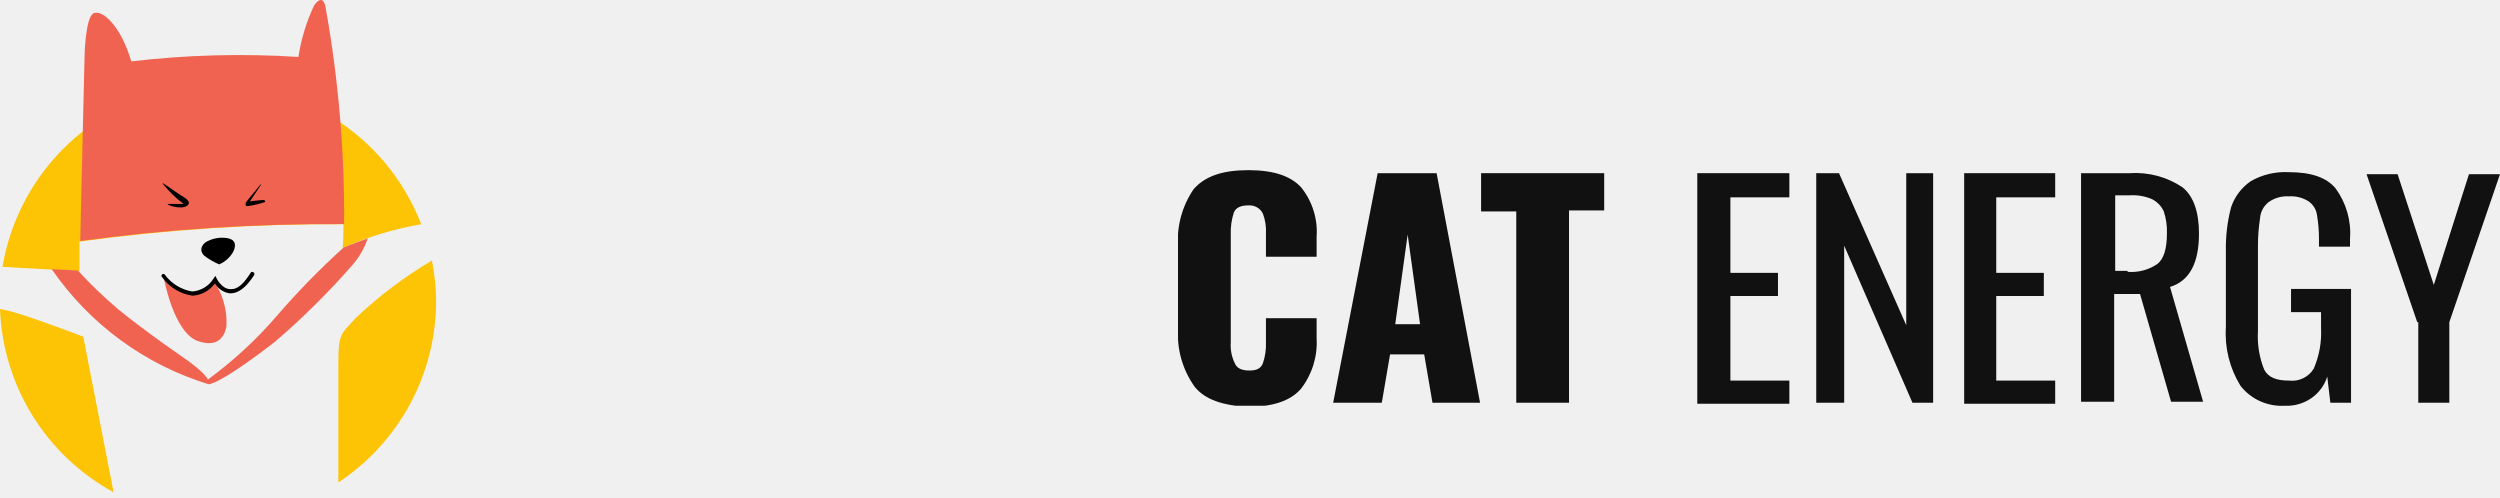
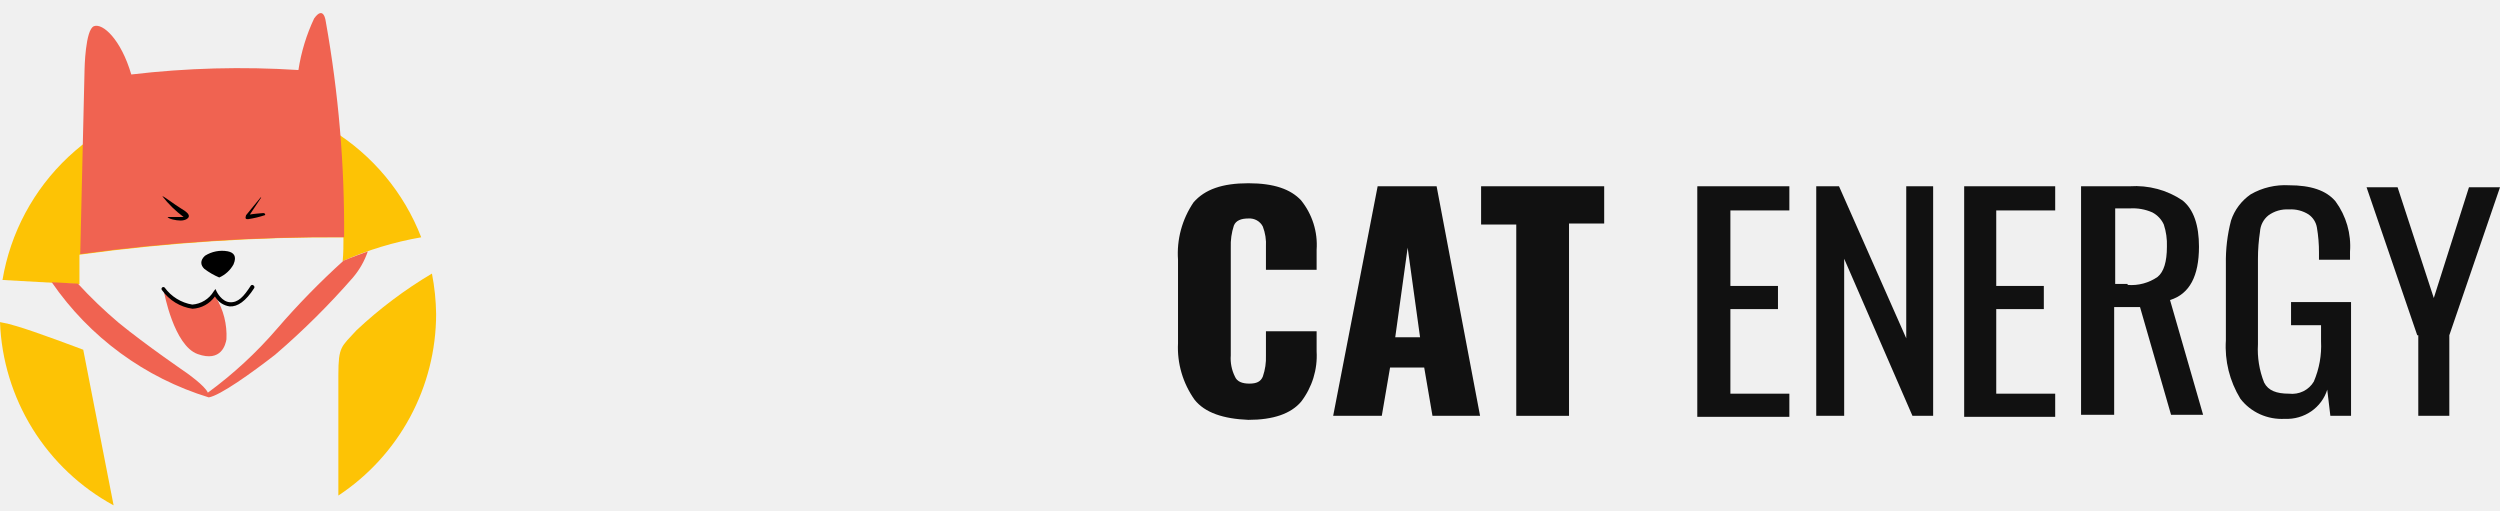
- <svg xmlns="http://www.w3.org/2000/svg" width="191" height="38" viewBox="0 0 191 38" fill="none">
-   <g clip-path="url(#clip0_69540_417)">
-     <path d="M6.07 20.72V18.46C12.754 17.542 19.494 17.098 26.24 17.13C26.24 17.73 26.24 18.34 26.18 18.95C28.098 18.099 30.113 17.488 32.18 17.13C30.863 13.722 28.462 10.841 25.347 8.931C22.232 7.021 18.576 6.186 14.941 6.557C11.306 6.927 7.894 8.482 5.229 10.981C2.563 13.48 0.793 16.786 0.19 20.39L6.07 20.72Z" fill="#FDC305" />
-     <path d="M27.24 24.23C26.08 25.51 25.85 25.43 25.85 27.68C25.85 28.59 25.85 32.58 25.85 36.86C28.142 35.346 30.024 33.288 31.328 30.869C32.632 28.451 33.316 25.747 33.32 23C33.307 21.959 33.2 20.922 33 19.9C30.928 21.13 28.997 22.581 27.24 24.23Z" fill="#FDC305" />
-     <path d="M6.36 25.72C6.36 25.72 2.57 24.28 1.17 23.89C0.787 23.769 0.396 23.676 0 23.61C0.108 26.496 0.966 29.304 2.487 31.759C4.009 34.213 6.143 36.23 8.68 37.61L6.36 25.72Z" fill="#FDC305" />
-     <path d="M26.29 17.12C26.331 11.599 25.862 6.085 24.89 0.65C24.89 0.65 24.75 -0.64 24 0.41C23.411 1.658 23.007 2.985 22.8 4.35C18.542 4.076 14.268 4.19 10.03 4.69C9.24 2 7.85 0.75 7.18 1C6.51 1.25 6.46 4.31 6.46 4.31L6.13 18.41C12.811 17.506 19.548 17.075 26.29 17.12V17.12Z" fill="#F06351" />
-     <path d="M12.41 14C12.41 13.91 13.41 14.68 13.82 14.92C14.23 15.16 14.43 15.34 14.43 15.51C14.43 15.68 14.16 15.85 13.8 15.85C13.44 15.85 12.89 15.73 12.8 15.58H13.74H14.03C13.421 15.129 12.876 14.598 12.41 14V14Z" fill="black" />
-     <path d="M19.89 14.11L18.8 15.44C18.8 15.5 18.63 15.79 18.98 15.74C19.394 15.678 19.802 15.581 20.2 15.45C20.31 15.45 20.27 15.26 20.09 15.28C19.91 15.3 19.4 15.33 19.09 15.39L19.93 14.13C19.93 14.13 20 14 19.89 14.11Z" fill="black" />
-     <path d="M16.75 20.2C17.213 19.996 17.597 19.644 17.84 19.2C18.12 18.55 17.84 18.29 17.4 18.2C16.798 18.09 16.177 18.212 15.66 18.54C15.27 18.9 15.32 19.26 15.61 19.54C15.961 19.806 16.344 20.028 16.75 20.2V20.2Z" fill="black" />
-     <path d="M16.35 21.45C16.238 21.678 16.082 21.883 15.89 22.05C15.605 22.279 15.255 22.412 14.89 22.43C14.364 22.472 13.841 22.319 13.42 22C13.222 21.881 13.044 21.732 12.89 21.56C12.79 21.449 12.667 21.36 12.53 21.3C12.53 21.3 13.28 25.4 15.1 26.05C16.92 26.7 17.24 25.3 17.3 24.92C17.36 23.785 17.074 22.659 16.48 21.69C16.46 21.38 16.45 21.58 16.35 21.45Z" fill="#F06351" />
-     <path d="M14.71 22.59C14.245 22.525 13.799 22.365 13.398 22.121C12.998 21.877 12.651 21.553 12.38 21.17C12.367 21.157 12.356 21.141 12.349 21.124C12.342 21.107 12.338 21.089 12.338 21.07C12.338 21.051 12.342 21.033 12.349 21.016C12.356 20.999 12.367 20.983 12.38 20.97C12.393 20.957 12.409 20.946 12.426 20.939C12.443 20.932 12.461 20.928 12.48 20.928C12.499 20.928 12.517 20.932 12.534 20.939C12.551 20.946 12.567 20.957 12.58 20.97C13.085 21.664 13.843 22.131 14.69 22.27V22.27C15.022 22.245 15.343 22.141 15.626 21.967C15.91 21.793 16.148 21.554 16.32 21.27L16.46 21.08L16.56 21.29C16.56 21.29 16.93 22.05 17.56 22.09C18.19 22.13 18.61 21.68 19.17 20.81C19.183 20.797 19.199 20.786 19.216 20.779C19.233 20.772 19.251 20.768 19.27 20.768C19.289 20.768 19.307 20.772 19.324 20.779C19.341 20.786 19.357 20.797 19.37 20.81C19.402 20.831 19.425 20.863 19.435 20.9C19.444 20.937 19.439 20.977 19.42 21.01C18.78 22.01 18.15 22.45 17.54 22.41C17.308 22.376 17.087 22.29 16.893 22.159C16.699 22.027 16.537 21.853 16.42 21.65C16.223 21.924 15.968 22.151 15.672 22.314C15.376 22.477 15.047 22.571 14.71 22.59V22.59Z" fill="black" />
-     <path d="M26.24 18.92C24.445 20.544 22.751 22.277 21.17 24.11C19.599 25.936 17.824 27.577 15.88 29C15.66 28.47 14.26 27.49 14.26 27.49C14.26 27.49 11.13 25.35 9.08 23.67C7.974 22.737 6.929 21.735 5.95 20.67L3.95 20.56C6.84 24.765 11.07 27.868 15.95 29.36C16.81 29.22 19.22 27.5 21.02 26.1C23.139 24.282 25.124 22.313 26.96 20.21C27.462 19.621 27.849 18.942 28.1 18.21C27 18.6 26.24 18.92 26.24 18.92Z" fill="#F06351" />
-   </g>
-   <g clip-path="url(#clip1_69540_417)">
-     <path d="M91.264 29.538C90.37 28.276 89.925 26.763 90 25.231V18.846C89.892 17.298 90.308 15.758 91.186 14.461C92.055 13.461 93.398 13 95.374 13C97.35 13 98.614 13.461 99.404 14.308C100.263 15.379 100.685 16.721 100.59 18.077V19.615H96.718V17.846C96.749 17.323 96.668 16.799 96.48 16.308C96.38 16.109 96.221 15.945 96.024 15.835C95.827 15.726 95.6 15.676 95.374 15.692C94.821 15.692 94.426 15.846 94.268 16.231C94.089 16.777 94.009 17.35 94.031 17.923V26.154C93.989 26.71 94.098 27.267 94.347 27.769C94.505 28.154 94.9 28.308 95.453 28.308C96.006 28.308 96.322 28.154 96.48 27.769C96.66 27.249 96.74 26.702 96.718 26.154V24.308H100.59V25.846C100.67 27.224 100.251 28.585 99.404 29.692C98.614 30.615 97.271 31.077 95.374 31.077C93.477 31 92.055 30.538 91.264 29.538Z" fill="#111111" />
-     <path d="M105.253 13.231H109.757L113.077 30.769H109.441L108.809 27.077H106.201L105.569 30.769H101.854L105.253 13.231ZM108.493 24.769L107.545 17.923L106.596 24.769H108.493Z" fill="#111111" />
-     <path d="M115.843 16.154H113.156V13.231H122.56V16.077H119.873V30.769H115.843V16.154Z" fill="#111111" />
-     <path d="M129.752 13.231H136.707V15.077H132.202V20.846H135.837V22.615H132.202V29.077H136.707V30.846H129.673V13.231H129.752Z" fill="#111111" />
-     <path d="M138.761 13.231H140.5L145.637 24.846V13.231H147.692V30.769H146.111L140.895 18.769V30.769H138.761V13.231Z" fill="#111111" />
-     <path d="M150.063 13.231H157.017V15.077H152.513V20.846H156.148V22.615H152.513V29.077H157.017V30.846H150.063V13.231Z" fill="#111111" />
-     <path d="M159.072 13.231H162.707C164.137 13.135 165.559 13.514 166.738 14.308C167.607 15 168.002 16.231 168.002 17.846C168.002 20.077 167.291 21.462 165.79 21.923L168.318 30.692H165.869L163.498 22.462H161.522V30.692H158.993V13.231H159.072ZM162.549 20.769C163.364 20.835 164.176 20.616 164.841 20.154C165.315 19.769 165.552 19 165.552 17.846C165.574 17.273 165.494 16.7 165.315 16.154C165.137 15.762 164.832 15.437 164.446 15.231C163.902 14.989 163.304 14.884 162.707 14.923H161.601V20.692H162.549V20.769Z" fill="#111111" />
-     <path d="M171.164 29.462C170.342 28.117 169.956 26.562 170.057 25V19.154C170.038 18.039 170.17 16.927 170.452 15.846C170.717 15.039 171.244 14.337 171.954 13.846C172.836 13.338 173.854 13.097 174.878 13.154C176.538 13.154 177.723 13.539 178.434 14.385C179.252 15.502 179.644 16.862 179.541 18.231V18.846H177.17V18.308C177.173 17.663 177.12 17.02 177.012 16.385C176.945 15.983 176.718 15.623 176.379 15.385C175.935 15.101 175.408 14.966 174.878 15C174.311 14.965 173.75 15.128 173.297 15.461C173.111 15.614 172.959 15.802 172.851 16.013C172.742 16.225 172.679 16.456 172.665 16.692C172.561 17.38 172.508 18.074 172.507 18.769V25.308C172.449 26.304 172.61 27.301 172.981 28.231C173.297 28.846 173.93 29.077 174.878 29.077C175.252 29.122 175.632 29.059 175.97 28.895C176.307 28.73 176.587 28.473 176.775 28.154C177.192 27.181 177.381 26.13 177.328 25.077V23.846H175.036V22.077H179.62V30.769H178.039L177.802 28.769C177.595 29.439 177.163 30.023 176.576 30.427C175.989 30.831 175.28 31.033 174.562 31C173.909 31.037 173.256 30.916 172.663 30.648C172.07 30.379 171.555 29.972 171.164 29.462V29.462Z" fill="#111111" />
-     <path d="M184.678 24.615L180.805 13.308H183.176L185.942 21.769L188.629 13.308H191L187.128 24.615V30.769H184.757V24.615H184.678Z" fill="#111111" />
-   </g>
-   <defs>
-     <clipPath id="clip0_69540_417">
-       <rect width="33.32" height="37.61" fill="white" />
-     </clipPath>
-     <clipPath id="clip1_69540_417">
-       <rect width="101" height="18" fill="white" transform="translate(90 13)" />
-     </clipPath>
-   </defs>
+ <svg xmlns="http://www.w3.org/2000/svg" width="191" height="39" viewBox="0 0 191 39" fill="none">
+   <path d="M6.07 21.72V19.46C12.754 18.542 19.494 18.098 26.24 18.13C26.24 18.73 26.24 19.34 26.18 19.95C28.098 19.099 30.113 18.488 32.18 18.13C30.863 14.722 28.462 11.841 25.347 9.931C22.232 8.021 18.576 7.186 14.941 7.557C11.306 7.927 7.894 9.482 5.229 11.981C2.563 14.48 0.793 17.786 0.19 21.39L6.07 21.72Z" fill="#FDC305" />
+   <path d="M27.24 25.23C26.08 26.51 25.85 26.43 25.85 28.68C25.85 29.59 25.85 33.58 25.85 37.86C28.142 36.346 30.024 34.288 31.328 31.869C32.632 29.451 33.316 26.747 33.32 24C33.307 22.959 33.2 21.922 33 20.9C30.928 22.13 28.997 23.581 27.24 25.23Z" fill="#FDC305" />
+   <path d="M6.36 26.72C6.36 26.72 2.57 25.28 1.17 24.89C0.787 24.769 0.396 24.676 0 24.61C0.108 27.496 0.966 30.304 2.487 32.759C4.009 35.213 6.143 37.23 8.68 38.61L6.36 26.72Z" fill="#FDC305" />
+   <path d="M26.29 18.12C26.331 12.599 25.862 7.085 24.89 1.65C24.89 1.65 24.75 0.36 24 1.41C23.411 2.658 23.007 3.985 22.8 5.35C18.542 5.076 14.268 5.19 10.03 5.69C9.24 3 7.85 1.75 7.18 2C6.51 2.25 6.46 5.31 6.46 5.31L6.13 19.41C12.811 18.506 19.548 18.075 26.29 18.12V18.12Z" fill="#F06351" />
+   <path d="M12.41 15C12.41 14.91 13.41 15.68 13.82 15.92C14.23 16.16 14.43 16.34 14.43 16.51C14.43 16.68 14.16 16.85 13.8 16.85C13.44 16.85 12.89 16.73 12.8 16.58H13.74H14.03C13.421 16.129 12.876 15.598 12.41 15V15Z" fill="black" />
+   <path d="M19.89 15.11L18.8 16.44C18.8 16.5 18.63 16.79 18.98 16.74C19.394 16.678 19.802 16.581 20.2 16.45C20.31 16.45 20.27 16.26 20.09 16.28C19.91 16.3 19.4 16.33 19.09 16.39L19.93 15.13C19.93 15.13 20 15 19.89 15.11Z" fill="black" />
+   <path d="M16.75 21.2C17.213 20.996 17.597 20.644 17.84 20.2C18.12 19.55 17.84 19.29 17.4 19.2C16.798 19.09 16.177 19.212 15.66 19.54C15.27 19.9 15.32 20.26 15.61 20.54C15.961 20.806 16.344 21.028 16.75 21.2V21.2Z" fill="black" />
+   <path d="M16.35 22.45C16.238 22.678 16.082 22.883 15.89 23.05C15.605 23.279 15.255 23.412 14.89 23.43C14.364 23.472 13.841 23.319 13.42 23C13.222 22.881 13.044 22.732 12.89 22.56C12.79 22.449 12.667 22.36 12.53 22.3C12.53 22.3 13.28 26.4 15.1 27.05C16.92 27.7 17.24 26.3 17.3 25.92C17.36 24.785 17.074 23.659 16.48 22.69C16.46 22.38 16.45 22.58 16.35 22.45Z" fill="#F06351" />
+   <path d="M14.71 23.59C14.245 23.525 13.799 23.365 13.398 23.121C12.998 22.877 12.651 22.553 12.38 22.17C12.367 22.157 12.356 22.141 12.349 22.124C12.342 22.107 12.338 22.089 12.338 22.07C12.338 22.051 12.342 22.033 12.349 22.016C12.356 21.999 12.367 21.983 12.38 21.97C12.393 21.957 12.409 21.946 12.426 21.939C12.443 21.932 12.461 21.928 12.48 21.928C12.499 21.928 12.517 21.932 12.534 21.939C12.551 21.946 12.567 21.957 12.58 21.97C13.085 22.664 13.843 23.131 14.69 23.27V23.27C15.022 23.245 15.343 23.141 15.626 22.967C15.91 22.793 16.148 22.554 16.32 22.27L16.46 22.08L16.56 22.29C16.56 22.29 16.93 23.05 17.56 23.09C18.19 23.13 18.61 22.68 19.17 21.81C19.183 21.797 19.199 21.786 19.216 21.779C19.233 21.772 19.251 21.768 19.27 21.768C19.289 21.768 19.307 21.772 19.324 21.779C19.341 21.786 19.357 21.797 19.37 21.81C19.402 21.831 19.425 21.863 19.435 21.9C19.444 21.937 19.439 21.977 19.42 22.01C18.78 23.01 18.15 23.45 17.54 23.41C17.308 23.376 17.087 23.29 16.893 23.159C16.699 23.027 16.537 22.853 16.42 22.65C16.223 22.924 15.968 23.151 15.672 23.314C15.376 23.477 15.047 23.571 14.71 23.59V23.59Z" fill="black" />
+   <path d="M26.24 19.92C24.445 21.544 22.751 23.277 21.17 25.11C19.599 26.936 17.824 28.577 15.88 30C15.66 29.47 14.26 28.49 14.26 28.49C14.26 28.49 11.13 26.35 9.08 24.67C7.974 23.737 6.929 22.735 5.95 21.67L3.95 21.56C6.84 25.765 11.07 28.868 15.95 30.36C16.81 30.22 19.22 28.5 21.02 27.1C23.139 25.282 25.124 23.313 26.96 21.21C27.462 20.621 27.849 19.942 28.1 19.21C27 19.6 26.24 19.92 26.24 19.92Z" fill="#F06351" />
+   <path d="M91.264 30.538C90.37 29.276 89.925 27.763 90 26.231V19.846C89.892 18.298 90.308 16.758 91.186 15.461C92.055 14.461 93.398 14 95.374 14C97.35 14 98.614 14.461 99.404 15.308C100.263 16.379 100.685 17.721 100.59 19.077V20.615H96.718V18.846C96.749 18.323 96.668 17.799 96.48 17.308C96.38 17.109 96.221 16.945 96.024 16.835C95.827 16.726 95.6 16.676 95.374 16.692C94.821 16.692 94.426 16.846 94.268 17.231C94.089 17.777 94.009 18.35 94.031 18.923V27.154C93.989 27.71 94.098 28.267 94.347 28.769C94.505 29.154 94.9 29.308 95.453 29.308C96.006 29.308 96.322 29.154 96.48 28.769C96.66 28.249 96.74 27.702 96.718 27.154V25.308H100.59V26.846C100.67 28.224 100.251 29.585 99.404 30.692C98.614 31.615 97.271 32.077 95.374 32.077C93.477 32 92.055 31.538 91.264 30.538Z" fill="#111111" />
+   <path d="M105.253 14.231H109.757L113.077 31.769H109.441L108.809 28.077H106.201L105.569 31.769H101.854L105.253 14.231ZM108.493 25.769L107.545 18.923L106.596 25.769H108.493Z" fill="#111111" />
+   <path d="M115.843 17.154H113.156V14.231H122.56V17.077H119.873V31.769H115.843V17.154Z" fill="#111111" />
+   <path d="M129.752 14.231H136.707V16.077H132.202V21.846H135.837V23.615H132.202V30.077H136.707V31.846H129.673V14.231H129.752Z" fill="#111111" />
+   <path d="M138.761 14.231H140.5L145.637 25.846V14.231H147.692V31.769H146.111L140.895 19.769V31.769H138.761V14.231Z" fill="#111111" />
+   <path d="M150.063 14.231H157.017V16.077H152.513V21.846H156.148V23.615H152.513V30.077H157.017V31.846H150.063V14.231Z" fill="#111111" />
+   <path d="M159.072 14.231H162.707C164.137 14.135 165.559 14.514 166.738 15.308C167.607 16 168.002 17.231 168.002 18.846C168.002 21.077 167.291 22.462 165.79 22.923L168.318 31.692H165.869L163.498 23.462H161.522V31.692H158.993V14.231H159.072ZM162.549 21.769C163.364 21.835 164.176 21.616 164.841 21.154C165.315 20.769 165.552 20 165.552 18.846C165.574 18.273 165.494 17.7 165.315 17.154C165.137 16.762 164.832 16.437 164.446 16.231C163.902 15.989 163.304 15.884 162.707 15.923H161.601V21.692H162.549V21.769Z" fill="#111111" />
+   <path d="M171.164 30.462C170.342 29.117 169.956 27.562 170.057 26V20.154C170.038 19.039 170.17 17.927 170.452 16.846C170.717 16.039 171.244 15.337 171.954 14.846C172.836 14.338 173.854 14.097 174.878 14.154C176.538 14.154 177.723 14.539 178.434 15.385C179.252 16.502 179.644 17.862 179.541 19.231V19.846H177.17V19.308C177.173 18.663 177.12 18.02 177.012 17.385C176.945 16.983 176.718 16.623 176.379 16.385C175.935 16.101 175.408 15.966 174.878 16C174.311 15.965 173.75 16.128 173.297 16.462C173.111 16.614 172.959 16.802 172.851 17.013C172.742 17.225 172.679 17.456 172.665 17.692C172.561 18.38 172.508 19.074 172.507 19.769V26.308C172.449 27.304 172.61 28.301 172.981 29.231C173.297 29.846 173.93 30.077 174.878 30.077C175.252 30.122 175.632 30.059 175.97 29.895C176.307 29.73 176.587 29.473 176.775 29.154C177.192 28.181 177.381 27.13 177.328 26.077V24.846H175.036V23.077H179.62V31.769H178.039L177.802 29.769C177.595 30.439 177.163 31.023 176.576 31.427C175.989 31.831 175.28 32.033 174.562 32C173.909 32.037 173.256 31.916 172.663 31.648C172.07 31.379 171.555 30.972 171.164 30.462V30.462Z" fill="#111111" />
+   <path d="M184.678 25.615L180.805 14.308H183.176L185.942 22.769L188.629 14.308H191L187.128 25.615V31.769H184.757V25.615H184.678Z" fill="#111111" />
</svg>
